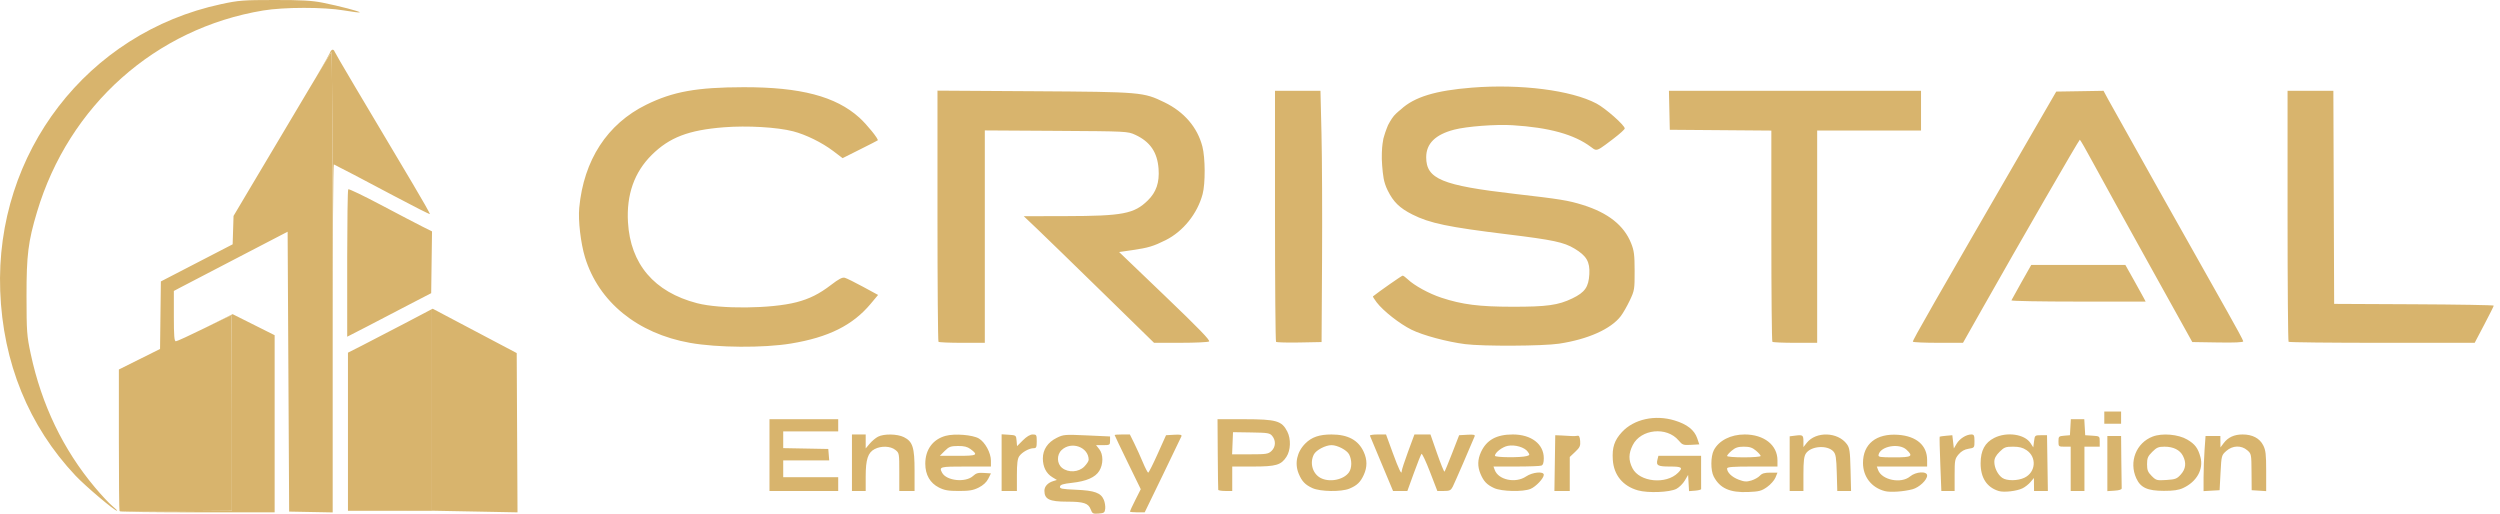
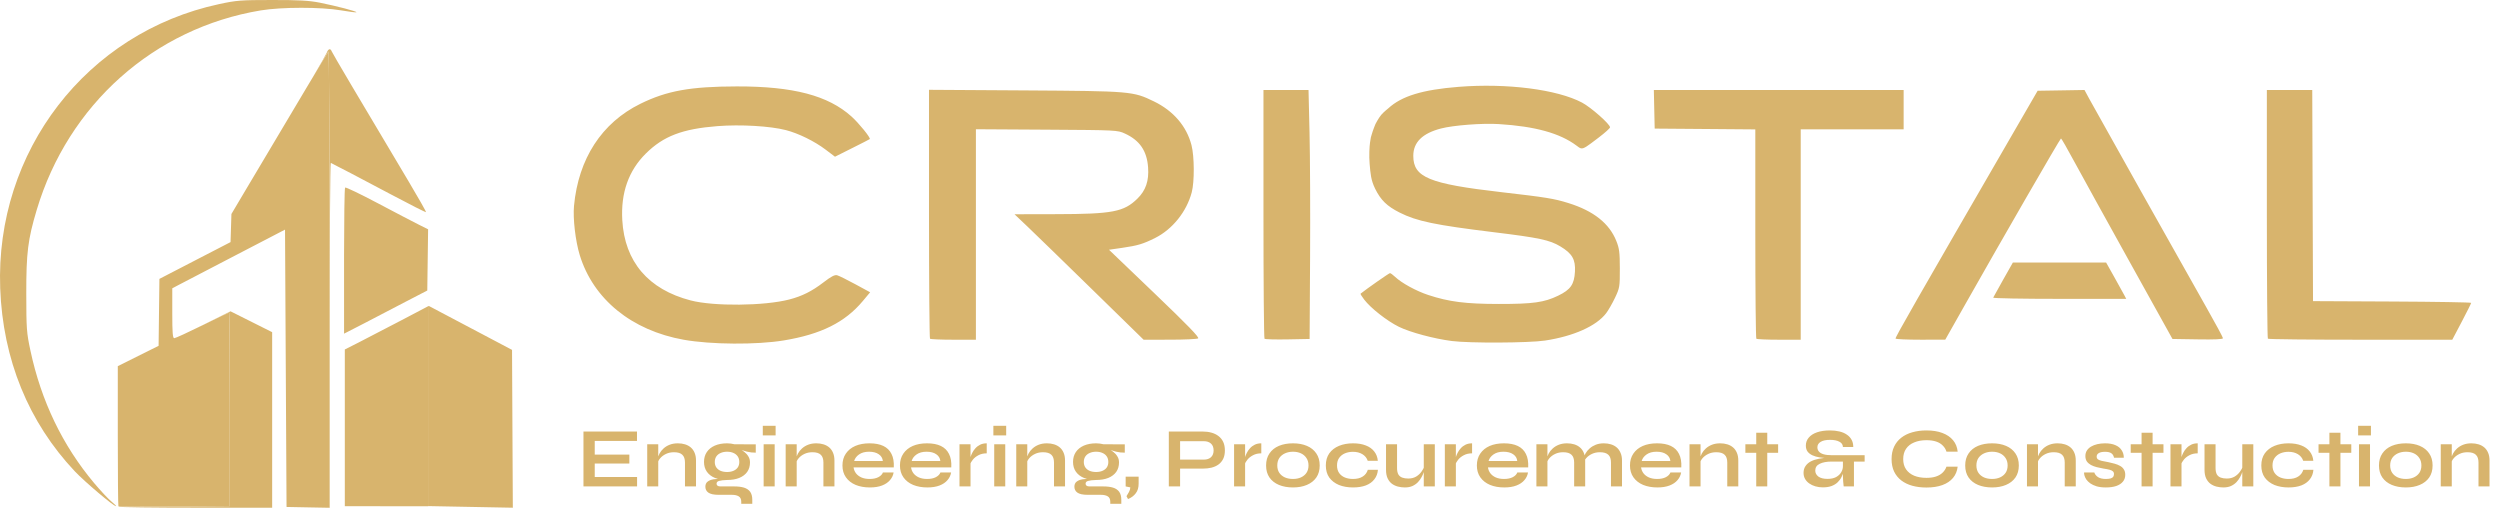
- <svg xmlns="http://www.w3.org/2000/svg" width="219" height="45" viewBox="0 0 219 45" fill="none">
+ <svg xmlns="http://www.w3.org/2000/svg" width="221" height="45" viewBox="0 0 221 45" fill="none">
  <path d="M20.313 36.183V44.741L15.419 44.779C12.726 44.799 10.498 44.789 10.469 44.758C10.438 44.728 10.413 41.928 10.413 38.536V32.368L12.216 31.469L14.02 30.57L14.056 27.612L14.092 24.654L17.236 23.027L20.38 21.402L20.419 20.159L20.458 18.916L21.944 16.413C26.36 8.974 28.937 4.665 29.033 4.551C29.094 4.482 29.143 13.528 29.143 24.657V44.888L27.237 44.852L25.33 44.815L25.263 32.556L25.196 20.298L20.715 22.626C18.25 23.908 16.006 25.074 15.731 25.221L15.229 25.488V27.693C15.229 29.413 15.268 29.897 15.403 29.897C15.498 29.897 16.618 29.385 17.889 28.76C19.161 28.135 20.226 27.623 20.257 27.623C20.288 27.623 20.313 31.475 20.313 36.183ZM86.27 11.425V30.031H84.286C83.194 30.031 82.26 29.991 82.212 29.942C82.163 29.893 82.123 24.922 82.123 18.896V7.939L90.585 7.992C99.999 8.053 100.156 8.066 102.009 8.965C103.731 9.8 104.895 11.156 105.329 12.834C105.586 13.827 105.597 16.076 105.349 17.004C104.895 18.714 103.646 20.269 102.112 21.037C101.048 21.569 100.577 21.71 99.203 21.909L98.035 22.078L102.065 25.939C104.994 28.745 106.047 29.831 105.915 29.913C105.816 29.976 104.693 30.029 103.416 30.029L101.095 30.031L96.544 25.583C94.04 23.136 91.473 20.641 90.838 20.037L89.682 18.94L93.361 18.932C98.355 18.922 99.349 18.732 100.549 17.557C101.288 16.834 101.577 15.986 101.491 14.796C101.387 13.337 100.753 12.411 99.448 11.809C98.785 11.504 98.731 11.502 92.525 11.463L86.27 11.425ZM136.574 30.106C135.149 30.32 129.921 30.346 128.346 30.146C126.766 29.944 124.648 29.376 123.654 28.885C122.612 28.371 121.17 27.239 120.596 26.486C120.391 26.218 120.247 25.983 120.272 25.963C120.831 25.517 122.794 24.145 122.873 24.145C122.932 24.145 123.134 24.29 123.322 24.47C123.898 25.018 125.182 25.722 126.255 26.076C128.083 26.68 129.57 26.868 132.494 26.871C135.51 26.874 136.51 26.735 137.739 26.139C138.84 25.608 139.163 25.145 139.226 24.013C139.285 22.93 138.982 22.411 137.925 21.776C136.989 21.216 136.054 21.017 132.069 20.53C126.838 19.89 125.245 19.557 123.725 18.79C122.607 18.226 122.06 17.693 121.563 16.685C121.183 15.913 121.155 15.365 121.076 14.491C121.01 13.754 121.063 12.916 121.111 12.596C121.189 12.037 121.184 12.17 121.255 11.903C121.356 11.528 121.59 10.966 121.59 10.966C121.59 10.966 121.861 10.437 122.105 10.149C122.319 9.897 122.727 9.576 122.727 9.576C123.9 8.494 125.744 7.931 128.936 7.677C133.205 7.338 137.647 7.904 139.85 9.068C140.641 9.485 142.327 10.975 142.327 11.254C142.327 11.333 141.891 11.729 141.357 12.134L141.233 12.229C140.303 12.937 140.011 13.159 139.769 13.114C139.647 13.092 139.539 13.003 139.369 12.876C137.904 11.776 135.716 11.168 132.494 10.969C131.034 10.878 128.483 11.072 127.386 11.358C125.736 11.787 124.935 12.579 124.935 13.776C124.935 15.678 126.317 16.248 132.694 16.984C136.686 17.443 137.383 17.557 138.648 17.951C140.87 18.643 142.26 19.743 142.883 21.302C143.147 21.959 143.191 22.314 143.194 23.743C143.197 25.349 143.179 25.452 142.77 26.317C142.534 26.814 142.181 27.43 141.984 27.689C141.119 28.823 139.103 29.725 136.574 30.106ZM69.279 30.095C66.879 30.49 62.851 30.463 60.449 30.035C55.839 29.215 52.439 26.446 51.246 22.539C50.869 21.302 50.637 19.312 50.742 18.199C51.135 14.022 53.195 10.854 56.611 9.174C58.952 8.022 61.034 7.647 65.132 7.639C70.122 7.63 73.203 8.438 75.274 10.3C75.928 10.888 76.991 12.201 76.888 12.295C76.861 12.32 76.157 12.682 75.325 13.096L73.812 13.854L72.984 13.226C72.003 12.485 70.594 11.792 69.48 11.503C68.086 11.142 65.461 10.989 63.418 11.15C60.318 11.393 58.645 12.034 57.093 13.571C55.565 15.086 54.872 17.046 55.01 19.462C55.221 23.133 57.309 25.584 61.059 26.559C63.1 27.09 67.564 27.048 69.77 26.475C70.913 26.178 71.772 25.747 72.802 24.957C73.479 24.436 73.79 24.274 74.006 24.333C74.165 24.376 74.886 24.732 75.607 25.124L76.92 25.837L76.276 26.608C74.7 28.495 72.576 29.553 69.279 30.095ZM173.68 26.986L171.961 30.027L169.795 30.03C168.603 30.03 167.602 29.986 167.568 29.931C167.516 29.843 169.209 26.884 178.229 11.301L180.127 8.023L182.198 7.99L184.269 7.955L184.685 8.726C185.239 9.749 193.281 24.074 195.087 27.252C195.87 28.632 196.511 29.823 196.511 29.899C196.511 29.991 195.757 30.026 194.279 30L192.046 29.964L188.256 23.141C186.172 19.388 183.969 15.4 183.363 14.279C182.759 13.158 182.232 12.24 182.193 12.239C182.123 12.238 176.922 21.248 173.68 26.986ZM159.184 11.435V30.031H157.267C156.211 30.031 155.308 29.991 155.26 29.942C155.211 29.893 155.17 25.71 155.17 20.646V11.439L150.722 11.403L146.274 11.368L146.199 7.956H168.282V11.435H159.184ZM217.617 28.444L216.782 30.031H208.676C204.217 30.031 200.528 29.991 200.48 29.942C200.431 29.893 200.39 24.926 200.39 18.904V7.956H204.403L204.436 17.288L204.471 26.62L211.461 26.654C215.306 26.673 218.452 26.727 218.452 26.773C218.452 26.82 218.076 27.572 217.617 28.444ZM37.839 27.076V44.748H30.481V30.894L31.718 30.268C32.4 29.924 34.054 29.064 35.398 28.359L37.839 27.076ZM115.812 22.74L115.77 29.964L113.822 30.002C112.752 30.022 111.833 29.996 111.782 29.945C111.731 29.895 111.69 24.926 111.69 18.904V7.956H115.673L115.763 11.736C115.813 13.815 115.834 18.766 115.812 22.74Z" fill="#D8B46D" />
-   <path d="M45.299 37.905L45.334 44.882L37.973 44.741L30.481 44.748V30.894L31.718 30.268C32.488 29.874 34.16 29.006 35.502 28.304L35.764 28.166L35.398 28.359C34.054 29.064 32.399 29.924 31.718 30.268L30.481 30.894V44.748H37.839V27.081L37.907 27.045L45.264 30.929L45.299 37.905ZM9.843 44.329C10.12 44.554 10.303 44.741 10.25 44.744C10.044 44.753 7.48 42.584 6.62 41.672C2.515 37.321 0.25 31.765 0.018 25.483C-0.429 13.375 7.658 2.877 19.369 0.363C20.91 0.031 21.299 0.001 24.059 9.67574e-05C26.424 -0.003 27.328 0.05 28.273 0.237C29.746 0.531 31.583 1.013 31.51 1.086C31.48 1.116 30.86 1.038 30.132 0.914C28.378 0.613 24.882 0.616 23.056 0.919C13.618 2.483 6.037 9.234 3.246 18.556C2.466 21.161 2.319 22.346 2.323 25.951C2.327 29.079 2.351 29.407 2.692 31.003C3.643 35.454 5.531 39.378 8.314 42.694C8.878 43.367 9.567 44.103 9.843 44.329ZM35.832 26.687C34.765 27.241 33.13 28.093 32.197 28.581L30.415 29.496V28.379C30.415 28.379 30.383 16.705 30.509 16.58C30.56 16.528 31.855 17.149 33.386 17.96C34.915 18.769 36.544 19.621 37.006 19.851L37.845 20.271L37.772 25.682L35.832 26.687ZM20.313 36.183C20.313 31.475 20.288 27.623 20.257 27.623C20.226 27.623 19.161 28.136 17.889 28.76C17.501 28.952 17.128 29.131 16.793 29.29C17.154 29.117 17.561 28.919 17.985 28.709L20.379 27.52L24.059 29.364V44.882H17.326C13.621 44.882 10.551 44.842 10.502 44.792C10.5 44.789 10.497 44.78 10.495 44.764C10.754 44.791 12.88 44.797 15.419 44.779L20.313 44.741V36.183ZM34.544 17.178C31.859 15.751 29.551 14.543 29.243 14.402C29.189 14.377 29.143 21.225 29.143 29.622V24.657C29.143 13.529 29.094 4.482 29.033 4.552C28.993 4.598 28.518 5.381 27.657 6.819C28.352 5.634 28.83 4.798 28.873 4.684C29.019 4.301 29.21 4.244 29.326 4.546C29.396 4.729 31.701 8.627 36.121 16.037C36.995 17.502 37.685 18.724 37.657 18.753C37.628 18.781 36.227 18.073 34.544 17.178ZM187.802 26.118L187.958 26.419H182.055C178.809 26.419 176.172 26.371 176.198 26.312C176.222 26.253 176.623 25.531 177.09 24.706L177.938 23.208H186.181L186.914 24.513C187.317 25.23 187.717 25.952 187.802 26.118ZM109.783 40.868H107.944V43.009H107.342C107.011 43.009 106.73 42.963 106.718 42.908C106.706 42.853 106.687 41.438 106.675 39.764L106.655 36.721L109.005 36.723C111.817 36.727 112.286 36.862 112.768 37.806C113.1 38.456 113.065 39.45 112.69 40.021C112.221 40.738 111.779 40.867 109.783 40.868ZM146.852 42.824C146.27 43.13 144.368 43.205 143.487 42.958C142.166 42.587 141.366 41.616 141.282 40.277C141.212 39.197 141.42 38.567 142.081 37.851C143.124 36.718 144.979 36.309 146.695 36.832C147.792 37.166 148.429 37.668 148.676 38.393L148.858 38.928L148.132 38.968C147.456 39.006 147.379 38.978 147.046 38.582C146.009 37.348 143.741 37.578 143.029 38.99C142.655 39.732 142.648 40.319 143.004 41.017C143.623 42.231 145.949 42.464 146.997 41.415C147.456 40.956 147.339 40.868 146.282 40.868C145.221 40.868 145.063 40.78 145.193 40.258L145.276 39.931H149.016V41.336C149.016 42.108 149.018 42.786 149.019 42.841C149.02 42.896 148.782 42.96 148.49 42.982L147.961 43.023L147.919 42.313L147.879 41.604L147.587 42.097C147.427 42.369 147.096 42.696 146.852 42.824ZM96.817 44.566C96.776 44.908 96.715 44.953 96.236 44.989C95.745 45.025 95.685 44.993 95.546 44.622C95.341 44.08 94.926 43.945 93.477 43.945C91.931 43.945 91.495 43.736 91.49 42.995C91.488 42.614 91.785 42.29 92.27 42.142L92.585 42.045L92.177 41.797C91.646 41.474 91.354 40.893 91.354 40.159C91.354 39.382 91.782 38.746 92.57 38.355C93.157 38.064 93.274 38.054 95.213 38.141L97.241 38.234V38.614C97.241 38.978 97.213 38.995 96.629 38.995H96.016L96.295 39.347C96.656 39.807 96.659 40.657 96.3 41.245C95.951 41.817 95.171 42.159 93.897 42.297C93.137 42.38 92.886 42.459 92.854 42.623C92.819 42.809 93.017 42.848 94.257 42.902C95.889 42.971 96.441 43.172 96.698 43.791C96.787 44.007 96.841 44.356 96.817 44.566ZM177.178 42.773C176.674 43.023 175.549 43.153 175.093 43.014C174.049 42.698 173.498 41.855 173.502 40.582C173.505 39.462 173.874 38.776 174.699 38.359C175.796 37.806 177.359 38.029 177.87 38.813L178.115 39.188L178.182 38.657C178.247 38.137 178.261 38.125 178.784 38.125H179.319L179.393 43.009H178.182L178.176 42.44L178.172 41.871L177.875 42.223C177.714 42.417 177.399 42.665 177.178 42.773ZM118.212 42.803C117.499 43.101 115.658 43.074 114.967 42.757C114.331 42.464 114.046 42.166 113.769 41.504C113.389 40.594 113.608 39.586 114.349 38.845C114.906 38.289 115.574 38.06 116.64 38.06C118.081 38.06 118.994 38.555 119.465 39.592C119.777 40.278 119.777 40.924 119.465 41.604C119.172 42.241 118.874 42.526 118.212 42.803ZM191.226 42.758C190.839 42.935 190.375 43.002 189.554 42.999C188.118 42.997 187.512 42.72 187.138 41.897C186.479 40.447 187.129 38.794 188.574 38.243C189.411 37.923 190.815 38.044 191.598 38.503C192.279 38.901 192.547 39.257 192.759 40.044C193.047 41.113 192.427 42.21 191.226 42.758ZM73.427 41.804V43.009H67.406V36.721H73.427V37.791H68.61V39.256L72.557 39.33L72.64 40.333H68.61V41.804H73.427ZM123.856 41.437L123.285 43.009H122.031L121.041 40.643C120.497 39.342 120.031 38.228 120.007 38.168C119.982 38.108 120.289 38.059 120.688 38.059H121.416L121.99 39.63C122.553 41.166 122.795 41.66 122.793 41.263C122.793 41.156 123.043 40.392 123.348 39.564L123.904 38.059H125.308L125.888 39.721C126.208 40.635 126.501 41.354 126.539 41.316C126.576 41.279 126.88 40.546 127.213 39.687L127.82 38.125L128.535 38.084C129.082 38.053 129.233 38.084 129.18 38.218C128.849 39.032 127.408 42.35 127.258 42.641C127.095 42.956 126.986 43.009 126.491 43.009H125.911L125.265 41.334C124.91 40.412 124.576 39.705 124.523 39.762C124.469 39.818 124.169 40.572 123.856 41.437ZM154.794 42.665C154.308 43.007 154.099 43.062 153.133 43.101C151.53 43.166 150.659 42.773 150.119 41.738C149.843 41.208 149.85 39.981 150.132 39.437C150.571 38.591 151.613 38.059 152.832 38.059C154.53 38.059 155.706 38.987 155.706 40.326V40.868H153.498C151.796 40.868 151.291 40.907 151.291 41.039C151.291 41.384 151.708 41.788 152.298 42.015C152.8 42.206 152.992 42.219 153.414 42.093C153.693 42.009 154.032 41.819 154.166 41.672C154.346 41.473 154.578 41.403 155.058 41.403H155.707L155.529 41.838C155.431 42.077 155.101 42.449 154.794 42.665ZM85.74 42.708C85.26 42.95 84.92 43.009 83.996 43.009C83.071 43.009 82.733 42.95 82.252 42.708C81.471 42.314 81.058 41.594 81.055 40.629C81.051 39.392 81.713 38.483 82.843 38.178C83.624 37.966 85.204 38.092 85.743 38.408C86.29 38.726 86.805 39.672 86.805 40.354V40.868H84.598C82.325 40.868 82.249 40.888 82.528 41.411C82.912 42.128 84.599 42.298 85.252 41.685C85.504 41.449 85.696 41.395 86.187 41.429L86.807 41.47L86.571 41.938C86.419 42.243 86.128 42.512 85.74 42.708ZM134.076 42.827C133.419 43.101 131.548 43.059 130.888 42.757C130.251 42.464 129.966 42.166 129.689 41.504C129.418 40.855 129.434 40.254 129.736 39.597C130.226 38.536 131.093 38.059 132.528 38.059C134.14 38.059 135.236 38.9 135.236 40.138C135.236 40.532 135.172 40.73 135.025 40.786C134.908 40.832 133.917 40.868 132.821 40.868H130.829L130.939 41.169C131.259 42.047 132.769 42.36 133.684 41.738C134.246 41.356 135.236 41.265 135.236 41.593C135.236 41.9 134.551 42.627 134.076 42.827ZM167.536 42.859C166.762 43.066 165.599 43.145 165.119 43.022C163.946 42.722 163.198 41.76 163.198 40.554C163.198 38.887 164.364 37.953 166.277 38.089C167.884 38.204 168.817 39.015 168.817 40.297V40.868H164.41L164.519 41.169C164.841 42.052 166.538 42.396 167.321 41.738C167.832 41.307 168.817 41.253 168.817 41.656C168.817 42.048 168.12 42.702 167.536 42.859ZM194.519 41.413L194.437 42.942L193.735 42.982L193.032 43.022V41.833C193.032 41.177 193.071 40.091 193.119 39.416L193.206 38.192H194.504L194.508 38.694L194.512 39.196L194.79 38.824C195.173 38.31 195.717 38.059 196.45 38.059C197.312 38.059 197.941 38.389 198.257 39.008C198.476 39.438 198.517 39.799 198.517 41.271V43.023L197.882 42.982L197.246 42.942L197.234 41.348C197.224 39.787 197.216 39.748 196.86 39.442C196.333 38.988 195.571 39.015 195.022 39.506C194.606 39.878 194.597 39.909 194.519 41.413ZM75.835 41.734V43.009H74.631V38.059H75.835V39.283L76.185 38.867C76.378 38.638 76.706 38.362 76.914 38.254C77.432 37.986 78.606 38.006 79.179 38.293C79.954 38.679 80.116 39.188 80.116 41.236V43.009H78.778V41.346C78.778 39.709 78.773 39.679 78.426 39.406C77.999 39.071 77.195 39.041 76.62 39.339C76.033 39.642 75.835 40.245 75.835 41.734ZM101.85 41.637L100.275 44.882H99.627C99.272 44.882 98.98 44.849 98.98 44.812C98.98 44.773 99.194 44.316 99.455 43.797L99.931 42.853L98.786 40.505C98.157 39.216 97.642 38.136 97.642 38.109C97.642 38.081 97.942 38.059 98.31 38.059H98.976L99.357 38.828C99.566 39.251 99.907 40.004 100.114 40.5C100.322 40.996 100.533 41.403 100.583 41.403C100.634 41.403 101.005 40.666 101.409 39.764L102.145 38.125L102.854 38.084C103.396 38.053 103.547 38.085 103.494 38.218C103.456 38.314 102.717 39.853 101.85 41.637ZM157.98 41.532V43.009H156.776V38.222L157.278 38.159C157.928 38.077 157.98 38.116 157.98 38.686V39.165L158.27 38.796C159.077 37.771 160.994 37.83 161.784 38.904C162.026 39.234 162.066 39.515 162.107 41.145L162.153 43.009H160.946L160.901 41.416C160.863 40.084 160.815 39.779 160.604 39.546C160.071 38.959 158.627 39.067 158.195 39.727C158.031 39.98 157.98 40.4 157.98 41.532ZM182.597 39.129V43.009H181.393V39.129H180.858C180.337 39.129 180.322 39.117 180.322 38.669C180.322 38.234 180.349 38.206 180.824 38.167L181.326 38.125L181.406 36.721H182.583L182.664 38.125L183.299 38.166C183.927 38.207 183.935 38.212 183.935 38.667V39.129H182.597ZM89.08 41.633V43.009H87.742V38.044L88.377 38.085C89.001 38.124 89.014 38.135 89.053 38.604L89.093 39.083L89.605 38.571C89.939 38.238 90.241 38.059 90.468 38.059C90.795 38.059 90.819 38.1 90.819 38.66C90.819 39.178 90.78 39.263 90.545 39.263C90.158 39.263 89.534 39.609 89.288 39.961C89.132 40.184 89.08 40.605 89.08 41.633ZM115.671 41.862C116.448 42.283 117.705 42.039 118.17 41.374C118.433 40.999 118.438 40.301 118.184 39.807C117.987 39.428 117.164 38.995 116.64 38.995C116.115 38.995 115.293 39.428 115.096 39.807C114.713 40.548 114.975 41.485 115.671 41.862ZM175.402 41.863C175.791 42.136 176.749 42.13 177.338 41.85C178.338 41.375 178.441 40.049 177.526 39.434C177.192 39.209 176.88 39.129 176.342 39.129C175.692 39.129 175.565 39.177 175.158 39.584C174.833 39.909 174.703 40.159 174.703 40.46C174.703 40.979 175.004 41.585 175.402 41.863ZM188.489 41.696C188.874 42.083 188.938 42.1 189.777 42.047C190.568 41.996 190.699 41.945 191.043 41.561C191.479 41.074 191.538 40.535 191.223 39.928C190.958 39.414 190.385 39.129 189.614 39.129C189.085 39.129 188.924 39.197 188.537 39.584C188.149 39.972 188.082 40.131 188.082 40.665C188.082 41.182 188.152 41.359 188.489 41.696ZM171.225 41.614V43.009H170.062L169.97 40.65C169.919 39.352 169.895 38.274 169.916 38.255C169.937 38.235 170.195 38.198 170.489 38.172L171.024 38.125L171.158 39.284L171.4 38.872C171.66 38.428 172.246 38.059 172.69 38.059C172.924 38.059 172.964 38.143 172.964 38.643C172.964 39.22 172.956 39.229 172.441 39.312C172.085 39.368 171.807 39.528 171.571 39.807C171.248 40.194 171.225 40.309 171.225 41.614ZM137.511 40.031V43.009H136.166L136.24 38.125L136.775 38.147C137.069 38.159 137.46 38.18 137.644 38.196C137.829 38.211 138.07 38.202 138.179 38.175C138.327 38.139 138.391 38.261 138.422 38.628C138.458 39.058 138.394 39.197 137.987 39.581L137.511 40.031ZM108.011 37.858L107.932 39.798H109.501C110.928 39.798 111.098 39.771 111.381 39.507C111.75 39.16 111.782 38.603 111.454 38.199C111.239 37.933 111.084 37.906 109.615 37.883L108.011 37.858ZM185.861 42.775C185.869 42.882 185.646 42.956 185.239 42.982L184.604 43.023V38.192H185.808L185.828 40.4C185.838 41.614 185.853 42.682 185.861 42.775ZM93.044 40.992C93.595 41.425 94.482 41.372 94.977 40.879C95.191 40.663 95.368 40.396 95.368 40.285C95.368 39.166 93.857 38.615 93 39.422C92.553 39.842 92.574 40.623 93.044 40.992ZM130.955 39.925C130.955 40.079 133.215 40.1 133.734 39.952C134.02 39.87 134.025 39.846 133.83 39.568C133.558 39.182 132.724 38.935 132.09 39.054C131.607 39.144 130.955 39.645 130.955 39.925ZM164.56 39.846C164.521 40.038 164.689 40.065 165.931 40.065C167.48 40.065 167.626 39.974 167.011 39.396C166.36 38.785 164.708 39.089 164.56 39.846ZM151.291 39.944C151.291 40.01 151.953 40.065 152.762 40.065C153.572 40.065 154.234 40.01 154.234 39.944C154.234 39.877 154.049 39.665 153.822 39.475C153.503 39.206 153.265 39.129 152.762 39.129C152.259 39.129 152.021 39.206 151.703 39.475C151.475 39.665 151.291 39.877 151.291 39.944ZM82.755 39.503L82.329 39.931H83.909C85.601 39.931 85.723 39.866 85.014 39.337C84.742 39.136 84.451 39.063 83.914 39.069C83.276 39.075 83.13 39.13 82.755 39.503ZM185.808 36.052V37.122H184.336V36.052H185.808ZM22.32 15.78C22.195 15.989 22.07 16.199 21.944 16.413L20.458 18.916L21.943 16.413C22.051 16.231 22.178 16.018 22.32 15.78ZM15.406 29.898C15.405 29.898 15.405 29.898 15.403 29.898C15.37 29.898 15.342 29.867 15.319 29.794C15.342 29.865 15.371 29.895 15.406 29.898Z" fill="#D8B46D" />
+   <path d="M45.299 37.905L45.334 44.882L37.973 44.741L30.481 44.748V30.894L31.718 30.268C32.488 29.874 34.16 29.006 35.502 28.304L35.764 28.166L35.398 28.359C34.054 29.064 32.399 29.924 31.718 30.268L30.481 30.894V44.748H37.839V27.081L37.907 27.045L45.264 30.929L45.299 37.905ZM9.843 44.329C10.12 44.554 10.303 44.741 10.25 44.744C10.044 44.753 7.48 42.584 6.62 41.672C2.515 37.321 0.25 31.765 0.018 25.483C-0.429 13.375 7.658 2.877 19.369 0.363C20.91 0.031 21.299 0.001 24.059 9.67574e-05C26.424 -0.003 27.328 0.05 28.273 0.237C29.746 0.531 31.583 1.013 31.51 1.086C31.48 1.116 30.86 1.038 30.132 0.914C28.378 0.613 24.882 0.616 23.056 0.919C13.618 2.483 6.037 9.234 3.246 18.556C2.466 21.161 2.319 22.346 2.323 25.951C2.327 29.079 2.351 29.407 2.692 31.003C3.643 35.454 5.531 39.378 8.314 42.694C8.878 43.367 9.567 44.103 9.843 44.329ZM35.832 26.687C34.765 27.241 33.13 28.093 32.197 28.581L30.415 29.496V28.379C30.415 28.379 30.383 16.705 30.509 16.58C30.56 16.528 31.855 17.149 33.386 17.96C34.915 18.769 36.544 19.621 37.006 19.851L37.845 20.271L37.772 25.682L35.832 26.687ZM20.313 36.183C20.313 31.475 20.288 27.623 20.257 27.623C20.226 27.623 19.161 28.136 17.889 28.76C17.501 28.952 17.128 29.131 16.793 29.29C17.154 29.117 17.561 28.919 17.985 28.709L20.379 27.52L24.059 29.364V44.882H17.326C13.621 44.882 10.551 44.842 10.502 44.792C10.5 44.789 10.497 44.78 10.495 44.764C10.754 44.791 12.88 44.797 15.419 44.779L20.313 44.741V36.183ZM34.544 17.178C31.859 15.751 29.551 14.543 29.243 14.402C29.189 14.377 29.143 21.225 29.143 29.622V24.657C29.143 13.529 29.094 4.482 29.033 4.552C28.993 4.598 28.518 5.381 27.657 6.819C28.352 5.634 28.83 4.798 28.873 4.684C29.019 4.301 29.21 4.244 29.326 4.546C29.396 4.729 31.701 8.627 36.121 16.037C36.995 17.502 37.685 18.724 37.657 18.753C37.628 18.781 36.227 18.073 34.544 17.178ZM187.802 26.118L187.958 26.419H182.055C178.809 26.419 176.172 26.371 176.198 26.312C176.222 26.253 176.623 25.531 177.09 24.706L177.938 23.208H186.181L186.914 24.513C187.317 25.23 187.717 25.952 187.802 26.118ZM22.32 15.78C22.195 15.989 22.07 16.199 21.944 16.413L20.458 18.916L21.943 16.413C22.051 16.231 22.178 16.018 22.32 15.78ZM15.406 29.898H15.403C15.37 29.898 15.342 29.867 15.319 29.794C15.342 29.865 15.371 29.895 15.406 29.898Z" fill="#D8B46D" />
+   <path d="M52.575 40.975V42.167H56.318V43H51.578V38.148H56.31V38.98H52.575V40.188H55.635V40.975H52.575ZM57.214 39.273H58.189V43H57.214V39.273ZM59.922 39.19C60.152 39.19 60.364 39.22 60.559 39.28C60.754 39.34 60.924 39.432 61.069 39.557C61.214 39.682 61.327 39.843 61.407 40.038C61.487 40.227 61.527 40.455 61.527 40.72V43H60.552V40.892C60.552 40.578 60.474 40.347 60.319 40.203C60.169 40.053 59.922 39.977 59.577 39.977C59.317 39.977 59.082 40.028 58.872 40.127C58.662 40.227 58.492 40.355 58.362 40.51C58.232 40.66 58.157 40.818 58.137 40.983L58.129 40.6C58.154 40.425 58.212 40.255 58.302 40.09C58.392 39.925 58.512 39.775 58.662 39.64C58.817 39.5 58.999 39.39 59.209 39.31C59.419 39.23 59.657 39.19 59.922 39.19ZM64.274 42.43C63.869 42.43 63.512 42.37 63.202 42.25C62.897 42.125 62.659 41.943 62.489 41.703C62.319 41.462 62.234 41.172 62.234 40.833C62.234 40.498 62.317 40.208 62.482 39.962C62.647 39.718 62.882 39.528 63.187 39.392C63.497 39.258 63.859 39.19 64.274 39.19C64.389 39.19 64.499 39.197 64.604 39.212C64.714 39.227 64.822 39.248 64.927 39.273L66.809 39.28V40.015C66.554 40.02 66.294 39.99 66.029 39.925C65.769 39.855 65.539 39.78 65.339 39.7L65.317 39.648C65.487 39.727 65.647 39.828 65.797 39.947C65.947 40.062 66.067 40.197 66.157 40.352C66.252 40.502 66.299 40.678 66.299 40.877C66.299 41.203 66.217 41.483 66.052 41.718C65.887 41.947 65.652 42.125 65.347 42.25C65.047 42.37 64.689 42.43 64.274 42.43ZM65.527 44.538V44.358C65.527 44.127 65.452 43.968 65.302 43.877C65.157 43.788 64.957 43.742 64.702 43.742H63.539C63.314 43.742 63.124 43.725 62.969 43.69C62.819 43.655 62.699 43.605 62.609 43.54C62.519 43.475 62.454 43.398 62.414 43.307C62.374 43.222 62.354 43.13 62.354 43.03C62.354 42.83 62.419 42.68 62.549 42.58C62.679 42.475 62.854 42.405 63.074 42.37C63.294 42.335 63.537 42.328 63.802 42.347L64.274 42.43C63.959 42.44 63.724 42.468 63.569 42.513C63.419 42.553 63.344 42.635 63.344 42.76C63.344 42.835 63.374 42.895 63.434 42.94C63.494 42.98 63.579 43 63.689 43H64.912C65.247 43 65.532 43.035 65.767 43.105C66.007 43.18 66.189 43.303 66.314 43.472C66.439 43.648 66.502 43.885 66.502 44.185V44.538H65.527ZM64.274 41.725C64.489 41.725 64.677 41.69 64.837 41.62C65.002 41.55 65.129 41.45 65.219 41.32C65.309 41.185 65.354 41.025 65.354 40.84C65.354 40.65 65.309 40.487 65.219 40.352C65.129 40.218 65.004 40.115 64.844 40.045C64.684 39.97 64.494 39.932 64.274 39.932C64.059 39.932 63.869 39.97 63.704 40.045C63.539 40.115 63.412 40.218 63.322 40.352C63.232 40.487 63.187 40.65 63.187 40.84C63.187 41.025 63.232 41.185 63.322 41.32C63.412 41.45 63.537 41.55 63.697 41.62C63.862 41.69 64.054 41.725 64.274 41.725ZM68.564 37.638V38.492H67.431V37.638H68.564ZM67.506 39.273H68.481V43H67.506V39.273ZM69.453 39.273H70.428V43H69.453V39.273ZM72.16 39.19C72.39 39.19 72.603 39.22 72.798 39.28C72.993 39.34 73.163 39.432 73.308 39.557C73.453 39.682 73.565 39.843 73.645 40.038C73.725 40.227 73.765 40.455 73.765 40.72V43H72.79V40.892C72.79 40.578 72.713 40.347 72.558 40.203C72.408 40.053 72.16 39.977 71.815 39.977C71.555 39.977 71.32 40.028 71.11 40.127C70.9 40.227 70.73 40.355 70.6 40.51C70.47 40.66 70.395 40.818 70.375 40.983L70.368 40.6C70.393 40.425 70.45 40.255 70.54 40.09C70.63 39.925 70.75 39.775 70.9 39.64C71.055 39.5 71.238 39.39 71.448 39.31C71.658 39.23 71.895 39.19 72.16 39.19ZM78.051 41.763H78.996C78.956 42.017 78.848 42.245 78.673 42.445C78.503 42.645 78.271 42.803 77.976 42.917C77.681 43.032 77.321 43.09 76.896 43.09C76.421 43.09 76.001 43.015 75.636 42.865C75.271 42.71 74.986 42.487 74.781 42.197C74.576 41.907 74.473 41.557 74.473 41.148C74.473 40.737 74.573 40.388 74.773 40.097C74.973 39.803 75.251 39.578 75.606 39.422C75.966 39.267 76.386 39.19 76.866 39.19C77.356 39.19 77.763 39.267 78.088 39.422C78.413 39.578 78.653 39.812 78.808 40.127C78.968 40.438 79.036 40.835 79.011 41.32H75.456C75.481 41.51 75.551 41.682 75.666 41.837C75.786 41.992 75.946 42.115 76.146 42.205C76.351 42.295 76.593 42.34 76.873 42.34C77.183 42.34 77.441 42.288 77.646 42.182C77.856 42.072 77.991 41.932 78.051 41.763ZM76.821 39.932C76.461 39.932 76.168 40.013 75.943 40.172C75.718 40.328 75.573 40.52 75.508 40.75H78.043C78.018 40.5 77.898 40.303 77.683 40.157C77.473 40.008 77.186 39.932 76.821 39.932ZM83.134 41.763H84.079C84.039 42.017 83.931 42.245 83.756 42.445C83.586 42.645 83.354 42.803 83.059 42.917C82.764 43.032 82.404 43.09 81.979 43.09C81.504 43.09 81.084 43.015 80.719 42.865C80.354 42.71 80.069 42.487 79.864 42.197C79.659 41.907 79.556 41.557 79.556 41.148C79.556 40.737 79.656 40.388 79.856 40.097C80.056 39.803 80.334 39.578 80.689 39.422C81.049 39.267 81.469 39.19 81.949 39.19C82.439 39.19 82.846 39.267 83.171 39.422C83.496 39.578 83.736 39.812 83.891 40.127C84.051 40.438 84.119 40.835 84.094 41.32H80.539C80.564 41.51 80.634 41.682 80.749 41.837C80.869 41.992 81.029 42.115 81.229 42.205C81.434 42.295 81.676 42.34 81.956 42.34C82.266 42.34 82.524 42.288 82.729 42.182C82.939 42.072 83.074 41.932 83.134 41.763ZM81.904 39.932C81.544 39.932 81.251 40.013 81.026 40.172C80.801 40.328 80.656 40.52 80.591 40.75H83.126C83.101 40.5 82.981 40.303 82.766 40.157C82.556 40.008 82.269 39.932 81.904 39.932ZM84.819 39.273H85.794V43H84.819V39.273ZM87.227 40.075C86.947 40.075 86.704 40.13 86.499 40.24C86.294 40.345 86.129 40.475 86.004 40.63C85.879 40.785 85.792 40.935 85.742 41.08L85.734 40.667C85.739 40.608 85.759 40.52 85.794 40.405C85.829 40.285 85.882 40.157 85.952 40.023C86.022 39.883 86.114 39.75 86.229 39.625C86.344 39.495 86.484 39.39 86.649 39.31C86.814 39.23 87.007 39.19 87.227 39.19V40.075ZM88.947 37.638V38.492H87.814V37.638H88.947ZM87.889 39.273H88.864V43H87.889V39.273ZM89.836 39.273H90.811V43H89.836V39.273ZM92.544 39.19C92.774 39.19 92.986 39.22 93.181 39.28C93.376 39.34 93.546 39.432 93.691 39.557C93.836 39.682 93.949 39.843 94.029 40.038C94.109 40.227 94.149 40.455 94.149 40.72V43H93.174V40.892C93.174 40.578 93.096 40.347 92.941 40.203C92.791 40.053 92.544 39.977 92.199 39.977C91.939 39.977 91.704 40.028 91.494 40.127C91.284 40.227 91.114 40.355 90.984 40.51C90.854 40.66 90.779 40.818 90.759 40.983L90.751 40.6C90.776 40.425 90.834 40.255 90.924 40.09C91.014 39.925 91.134 39.775 91.284 39.64C91.439 39.5 91.621 39.39 91.831 39.31C92.041 39.23 92.279 39.19 92.544 39.19ZM96.896 42.43C96.491 42.43 96.134 42.37 95.824 42.25C95.519 42.125 95.281 41.943 95.111 41.703C94.941 41.462 94.856 41.172 94.856 40.833C94.856 40.498 94.939 40.208 95.104 39.962C95.269 39.718 95.504 39.528 95.809 39.392C96.119 39.258 96.481 39.19 96.896 39.19C97.011 39.19 97.121 39.197 97.226 39.212C97.336 39.227 97.444 39.248 97.549 39.273L99.431 39.28V40.015C99.176 40.02 98.916 39.99 98.651 39.925C98.391 39.855 98.161 39.78 97.961 39.7L97.939 39.648C98.109 39.727 98.269 39.828 98.419 39.947C98.569 40.062 98.689 40.197 98.779 40.352C98.874 40.502 98.921 40.678 98.921 40.877C98.921 41.203 98.839 41.483 98.674 41.718C98.509 41.947 98.274 42.125 97.969 42.25C97.669 42.37 97.311 42.43 96.896 42.43ZM98.149 44.538V44.358C98.149 44.127 98.074 43.968 97.924 43.877C97.779 43.788 97.579 43.742 97.324 43.742H96.161C95.936 43.742 95.746 43.725 95.591 43.69C95.441 43.655 95.321 43.605 95.231 43.54C95.141 43.475 95.076 43.398 95.036 43.307C94.996 43.222 94.976 43.13 94.976 43.03C94.976 42.83 95.041 42.68 95.171 42.58C95.301 42.475 95.476 42.405 95.696 42.37C95.916 42.335 96.159 42.328 96.424 42.347L96.896 42.43C96.581 42.44 96.346 42.468 96.191 42.513C96.041 42.553 95.966 42.635 95.966 42.76C95.966 42.835 95.996 42.895 96.056 42.94C96.116 42.98 96.201 43 96.311 43H97.534C97.869 43 98.154 43.035 98.389 43.105C98.629 43.18 98.811 43.303 98.936 43.472C99.061 43.648 99.124 43.885 99.124 44.185V44.538H98.149ZM96.896 41.725C97.111 41.725 97.299 41.69 97.459 41.62C97.624 41.55 97.751 41.45 97.841 41.32C97.931 41.185 97.976 41.025 97.976 40.84C97.976 40.65 97.931 40.487 97.841 40.352C97.751 40.218 97.626 40.115 97.466 40.045C97.306 39.97 97.116 39.932 96.896 39.932C96.681 39.932 96.491 39.97 96.326 40.045C96.161 40.115 96.034 40.218 95.944 40.352C95.854 40.487 95.809 40.65 95.809 40.84C95.809 41.025 95.854 41.185 95.944 41.32C96.034 41.45 96.159 41.55 96.319 41.62C96.484 41.69 96.676 41.725 96.896 41.725ZM99.718 44.117L99.583 43.862C99.658 43.752 99.73 43.63 99.8 43.495C99.875 43.36 99.915 43.222 99.92 43.083L99.508 43V42.138H100.655V42.752C100.655 43.108 100.57 43.392 100.4 43.608C100.235 43.828 100.008 43.998 99.718 44.117ZM104.2 41.425V40.63H106.42C106.685 40.63 106.895 40.56 107.05 40.42C107.205 40.275 107.283 40.075 107.283 39.82C107.283 39.555 107.205 39.352 107.05 39.212C106.895 39.072 106.685 39.002 106.42 39.002H104.32V43H103.323V38.148H106.33C106.6 38.148 106.853 38.18 107.088 38.245C107.328 38.31 107.535 38.41 107.71 38.545C107.89 38.68 108.03 38.852 108.13 39.062C108.23 39.273 108.28 39.525 108.28 39.82C108.28 40.11 108.23 40.358 108.13 40.562C108.03 40.767 107.89 40.935 107.71 41.065C107.535 41.19 107.328 41.282 107.088 41.343C106.853 41.398 106.6 41.425 106.33 41.425H104.2ZM109.092 39.273H110.067V43H109.092V39.273ZM111.499 40.075C111.219 40.075 110.977 40.13 110.772 40.24C110.567 40.345 110.402 40.475 110.277 40.63C110.152 40.785 110.064 40.935 110.014 41.08L110.007 40.667C110.012 40.608 110.032 40.52 110.067 40.405C110.102 40.285 110.154 40.157 110.224 40.023C110.294 39.883 110.387 39.75 110.502 39.625C110.617 39.495 110.757 39.39 110.922 39.31C111.087 39.23 111.279 39.19 111.499 39.19V40.075ZM114.299 43.09C113.829 43.09 113.414 43.015 113.054 42.865C112.699 42.715 112.422 42.498 112.222 42.212C112.022 41.922 111.922 41.568 111.922 41.148C111.922 40.727 112.022 40.373 112.222 40.083C112.422 39.788 112.699 39.565 113.054 39.415C113.414 39.265 113.829 39.19 114.299 39.19C114.769 39.19 115.179 39.265 115.529 39.415C115.884 39.565 116.162 39.788 116.362 40.083C116.562 40.373 116.662 40.727 116.662 41.148C116.662 41.568 116.562 41.922 116.362 42.212C116.162 42.498 115.884 42.715 115.529 42.865C115.179 43.015 114.769 43.09 114.299 43.09ZM114.299 42.34C114.559 42.34 114.792 42.295 114.997 42.205C115.207 42.11 115.372 41.975 115.492 41.8C115.612 41.62 115.672 41.403 115.672 41.148C115.672 40.892 115.612 40.675 115.492 40.495C115.372 40.31 115.209 40.17 115.004 40.075C114.799 39.98 114.564 39.932 114.299 39.932C114.039 39.932 113.804 39.98 113.594 40.075C113.384 40.17 113.217 40.307 113.092 40.487C112.972 40.667 112.912 40.888 112.912 41.148C112.912 41.403 112.972 41.62 113.092 41.8C113.212 41.975 113.377 42.11 113.587 42.205C113.797 42.295 114.034 42.34 114.299 42.34ZM121.808 41.53C121.783 41.855 121.678 42.135 121.493 42.37C121.313 42.605 121.063 42.785 120.743 42.91C120.423 43.03 120.043 43.09 119.603 43.09C119.143 43.09 118.73 43.017 118.365 42.873C118.005 42.722 117.72 42.505 117.51 42.22C117.305 41.93 117.203 41.572 117.203 41.148C117.203 40.722 117.305 40.365 117.51 40.075C117.72 39.785 118.005 39.565 118.365 39.415C118.73 39.265 119.143 39.19 119.603 39.19C120.043 39.19 120.42 39.252 120.735 39.377C121.05 39.498 121.298 39.672 121.478 39.903C121.663 40.133 121.77 40.41 121.8 40.735H120.908C120.823 40.485 120.665 40.29 120.435 40.15C120.205 40.01 119.928 39.94 119.603 39.94C119.343 39.94 119.105 39.985 118.89 40.075C118.68 40.165 118.51 40.3 118.38 40.48C118.255 40.655 118.193 40.877 118.193 41.148C118.193 41.413 118.255 41.635 118.38 41.815C118.505 41.99 118.675 42.123 118.89 42.212C119.105 42.297 119.343 42.34 119.603 42.34C119.953 42.34 120.238 42.27 120.458 42.13C120.683 41.99 120.835 41.79 120.915 41.53H121.808ZM126.837 43H125.862V39.273H126.837V43ZM125.914 41.208L125.922 41.462C125.912 41.532 125.887 41.635 125.847 41.77C125.807 41.9 125.744 42.04 125.659 42.19C125.579 42.34 125.474 42.485 125.344 42.625C125.214 42.76 125.054 42.873 124.864 42.962C124.674 43.047 124.449 43.09 124.189 43.09C123.984 43.09 123.782 43.065 123.582 43.015C123.387 42.965 123.209 42.883 123.049 42.767C122.889 42.648 122.762 42.487 122.667 42.288C122.572 42.087 122.524 41.835 122.524 41.53V39.273H123.499V41.365C123.499 41.605 123.537 41.795 123.612 41.935C123.692 42.07 123.807 42.165 123.957 42.22C124.107 42.275 124.284 42.303 124.489 42.303C124.759 42.303 124.992 42.245 125.187 42.13C125.382 42.01 125.539 41.865 125.659 41.695C125.784 41.525 125.869 41.362 125.914 41.208ZM127.724 39.273H128.699V43H127.724V39.273ZM130.132 40.075C129.852 40.075 129.609 40.13 129.404 40.24C129.199 40.345 129.034 40.475 128.909 40.63C128.784 40.785 128.697 40.935 128.647 41.08L128.639 40.667C128.644 40.608 128.664 40.52 128.699 40.405C128.734 40.285 128.787 40.157 128.857 40.023C128.927 39.883 129.019 39.75 129.134 39.625C129.249 39.495 129.389 39.39 129.554 39.31C129.719 39.23 129.912 39.19 130.132 39.19V40.075ZM134.132 41.763H135.077C135.037 42.017 134.93 42.245 134.755 42.445C134.585 42.645 134.352 42.803 134.057 42.917C133.762 43.032 133.402 43.09 132.977 43.09C132.502 43.09 132.082 43.015 131.717 42.865C131.352 42.71 131.067 42.487 130.862 42.197C130.657 41.907 130.555 41.557 130.555 41.148C130.555 40.737 130.655 40.388 130.855 40.097C131.055 39.803 131.332 39.578 131.687 39.422C132.047 39.267 132.467 39.19 132.947 39.19C133.437 39.19 133.845 39.267 134.17 39.422C134.495 39.578 134.735 39.812 134.89 40.127C135.05 40.438 135.117 40.835 135.092 41.32H131.537C131.562 41.51 131.632 41.682 131.747 41.837C131.867 41.992 132.027 42.115 132.227 42.205C132.432 42.295 132.675 42.34 132.955 42.34C133.265 42.34 133.522 42.288 133.727 42.182C133.937 42.072 134.072 41.932 134.132 41.763ZM132.902 39.932C132.542 39.932 132.25 40.013 132.025 40.172C131.8 40.328 131.655 40.52 131.59 40.75H134.125C134.1 40.5 133.98 40.303 133.765 40.157C133.555 40.008 133.267 39.932 132.902 39.932ZM135.818 39.273H136.793V43H135.818V39.273ZM138.525 39.19C138.755 39.19 138.968 39.22 139.163 39.28C139.358 39.34 139.528 39.432 139.673 39.557C139.818 39.682 139.93 39.843 140.01 40.038C140.09 40.227 140.13 40.455 140.13 40.72V43H139.155V40.892C139.155 40.578 139.078 40.347 138.923 40.203C138.773 40.053 138.525 39.977 138.18 39.977C137.92 39.977 137.685 40.028 137.475 40.127C137.265 40.227 137.095 40.355 136.965 40.51C136.835 40.66 136.76 40.818 136.74 40.983L136.733 40.6C136.758 40.425 136.815 40.255 136.905 40.09C136.995 39.925 137.115 39.775 137.265 39.64C137.42 39.5 137.603 39.39 137.813 39.31C138.023 39.23 138.26 39.19 138.525 39.19ZM141.773 39.19C142.003 39.19 142.215 39.22 142.41 39.28C142.605 39.34 142.775 39.432 142.92 39.557C143.065 39.682 143.178 39.843 143.258 40.038C143.343 40.227 143.385 40.455 143.385 40.72V43H142.41V40.892C142.41 40.578 142.333 40.347 142.178 40.203C142.023 40.053 141.773 39.977 141.428 39.977C141.168 39.977 140.933 40.028 140.723 40.127C140.513 40.227 140.343 40.355 140.213 40.51C140.083 40.66 140.01 40.818 139.995 40.983L139.98 40.578C140.005 40.413 140.065 40.248 140.16 40.083C140.255 39.917 140.38 39.767 140.535 39.633C140.69 39.498 140.87 39.39 141.075 39.31C141.285 39.23 141.518 39.19 141.773 39.19ZM147.667 41.763H148.612C148.572 42.017 148.465 42.245 148.29 42.445C148.12 42.645 147.887 42.803 147.592 42.917C147.297 43.032 146.937 43.09 146.512 43.09C146.037 43.09 145.617 43.015 145.252 42.865C144.887 42.71 144.602 42.487 144.397 42.197C144.192 41.907 144.09 41.557 144.09 41.148C144.09 40.737 144.19 40.388 144.39 40.097C144.59 39.803 144.867 39.578 145.222 39.422C145.582 39.267 146.002 39.19 146.482 39.19C146.972 39.19 147.38 39.267 147.705 39.422C148.03 39.578 148.27 39.812 148.425 40.127C148.585 40.438 148.652 40.835 148.627 41.32H145.072C145.097 41.51 145.167 41.682 145.282 41.837C145.402 41.992 145.562 42.115 145.762 42.205C145.967 42.295 146.21 42.34 146.49 42.34C146.8 42.34 147.057 42.288 147.262 42.182C147.472 42.072 147.607 41.932 147.667 41.763ZM146.437 39.932C146.077 39.932 145.785 40.013 145.56 40.172C145.335 40.328 145.19 40.52 145.125 40.75H147.66C147.635 40.5 147.515 40.303 147.3 40.157C147.09 40.008 146.802 39.932 146.437 39.932ZM149.353 39.273H150.328V43H149.353V39.273ZM152.06 39.19C152.29 39.19 152.503 39.22 152.698 39.28C152.893 39.34 153.063 39.432 153.208 39.557C153.353 39.682 153.465 39.843 153.545 40.038C153.625 40.227 153.665 40.455 153.665 40.72V43H152.69V40.892C152.69 40.578 152.613 40.347 152.458 40.203C152.308 40.053 152.06 39.977 151.715 39.977C151.455 39.977 151.22 40.028 151.01 40.127C150.8 40.227 150.63 40.355 150.5 40.51C150.37 40.66 150.295 40.818 150.275 40.983L150.268 40.6C150.293 40.425 150.35 40.255 150.44 40.09C150.53 39.925 150.65 39.775 150.8 39.64C150.955 39.5 151.138 39.39 151.348 39.31C151.558 39.23 151.795 39.19 152.06 39.19ZM154.291 39.273H157.186V40.03H154.291V39.273ZM155.251 38.252H156.226V43H155.251V38.252ZM161.137 43.083C160.907 43.083 160.687 43.053 160.477 42.992C160.272 42.932 160.092 42.847 159.937 42.737C159.782 42.627 159.659 42.495 159.569 42.34C159.479 42.18 159.434 42.002 159.434 41.807C159.434 41.568 159.492 41.365 159.607 41.2C159.722 41.03 159.879 40.892 160.079 40.788C160.284 40.682 160.519 40.605 160.784 40.555C161.049 40.5 161.332 40.468 161.632 40.458L161.662 40.502C161.377 40.492 161.109 40.47 160.859 40.435C160.614 40.395 160.399 40.333 160.214 40.248C160.034 40.163 159.892 40.053 159.787 39.917C159.687 39.778 159.637 39.602 159.637 39.392C159.637 39.123 159.722 38.888 159.892 38.688C160.062 38.483 160.307 38.325 160.627 38.215C160.947 38.105 161.327 38.05 161.767 38.05C162.072 38.05 162.349 38.08 162.599 38.14C162.854 38.2 163.072 38.292 163.252 38.417C163.437 38.538 163.579 38.69 163.679 38.875C163.779 39.055 163.829 39.267 163.829 39.513H162.914C162.909 39.307 162.804 39.153 162.599 39.047C162.399 38.938 162.127 38.883 161.782 38.883C161.412 38.883 161.132 38.943 160.942 39.062C160.752 39.178 160.657 39.337 160.657 39.542C160.657 39.688 160.702 39.812 160.792 39.917C160.882 40.023 161.019 40.102 161.204 40.157C161.394 40.212 161.632 40.24 161.917 40.24H164.834V40.803H163.889V43H162.982C162.962 42.855 162.947 42.712 162.937 42.572C162.927 42.428 162.919 42.267 162.914 42.093C162.914 41.913 162.914 41.697 162.914 41.447L162.982 41.65C162.942 41.82 162.879 41.99 162.794 42.16C162.714 42.33 162.602 42.485 162.457 42.625C162.317 42.765 162.137 42.877 161.917 42.962C161.702 43.042 161.442 43.083 161.137 43.083ZM161.549 42.333C161.854 42.333 162.107 42.28 162.307 42.175C162.507 42.065 162.657 41.925 162.757 41.755C162.862 41.58 162.914 41.4 162.914 41.215V40.803H161.917C161.482 40.803 161.132 40.867 160.867 40.998C160.602 41.123 160.469 41.322 160.469 41.597C160.469 41.812 160.562 41.99 160.747 42.13C160.932 42.265 161.199 42.333 161.549 42.333ZM173.058 41.252C173.013 41.642 172.875 41.975 172.645 42.25C172.415 42.525 172.103 42.735 171.708 42.88C171.313 43.025 170.843 43.097 170.298 43.097C169.843 43.097 169.425 43.045 169.045 42.94C168.67 42.835 168.345 42.678 168.07 42.468C167.8 42.258 167.59 41.998 167.44 41.688C167.29 41.373 167.215 41.005 167.215 40.585C167.215 40.165 167.29 39.797 167.44 39.483C167.59 39.167 167.8 38.905 168.07 38.695C168.345 38.48 168.67 38.32 169.045 38.215C169.425 38.105 169.843 38.05 170.298 38.05C170.843 38.05 171.313 38.125 171.708 38.275C172.108 38.425 172.423 38.64 172.653 38.92C172.883 39.195 173.018 39.53 173.058 39.925H172.068C172.003 39.715 171.893 39.535 171.738 39.385C171.588 39.23 171.393 39.112 171.153 39.032C170.913 38.953 170.628 38.913 170.298 38.913C169.888 38.913 169.528 38.977 169.218 39.108C168.908 39.233 168.668 39.42 168.498 39.67C168.328 39.915 168.243 40.22 168.243 40.585C168.243 40.945 168.328 41.248 168.498 41.492C168.668 41.737 168.908 41.925 169.218 42.055C169.528 42.18 169.888 42.242 170.298 42.242C170.628 42.242 170.91 42.203 171.145 42.123C171.385 42.042 171.58 41.928 171.73 41.778C171.885 41.627 171.998 41.453 172.068 41.252H173.058ZM176.101 43.09C175.631 43.09 175.216 43.015 174.856 42.865C174.501 42.715 174.224 42.498 174.024 42.212C173.824 41.922 173.724 41.568 173.724 41.148C173.724 40.727 173.824 40.373 174.024 40.083C174.224 39.788 174.501 39.565 174.856 39.415C175.216 39.265 175.631 39.19 176.101 39.19C176.571 39.19 176.981 39.265 177.331 39.415C177.686 39.565 177.964 39.788 178.164 40.083C178.364 40.373 178.464 40.727 178.464 41.148C178.464 41.568 178.364 41.922 178.164 42.212C177.964 42.498 177.686 42.715 177.331 42.865C176.981 43.015 176.571 43.09 176.101 43.09ZM176.101 42.34C176.361 42.34 176.594 42.295 176.799 42.205C177.009 42.11 177.174 41.975 177.294 41.8C177.414 41.62 177.474 41.403 177.474 41.148C177.474 40.892 177.414 40.675 177.294 40.495C177.174 40.31 177.011 40.17 176.806 40.075C176.601 39.98 176.366 39.932 176.101 39.932C175.841 39.932 175.606 39.98 175.396 40.075C175.186 40.17 175.019 40.307 174.894 40.487C174.774 40.667 174.714 40.888 174.714 41.148C174.714 41.403 174.774 41.62 174.894 41.8C175.014 41.975 175.179 42.11 175.389 42.205C175.599 42.295 175.836 42.34 176.101 42.34ZM179.184 39.273H180.159V43H179.184V39.273ZM181.892 39.19C182.122 39.19 182.334 39.22 182.529 39.28C182.724 39.34 182.894 39.432 183.039 39.557C183.184 39.682 183.297 39.843 183.377 40.038C183.457 40.227 183.497 40.455 183.497 40.72V43H182.522V40.892C182.522 40.578 182.444 40.347 182.289 40.203C182.139 40.053 181.892 39.977 181.547 39.977C181.287 39.977 181.052 40.028 180.842 40.127C180.632 40.227 180.462 40.355 180.332 40.51C180.202 40.66 180.127 40.818 180.107 40.983L180.099 40.6C180.124 40.425 180.182 40.255 180.272 40.09C180.362 39.925 180.482 39.775 180.632 39.64C180.787 39.5 180.969 39.39 181.179 39.31C181.389 39.23 181.627 39.19 181.892 39.19ZM184.235 41.763H185.135C185.19 41.932 185.302 42.072 185.472 42.182C185.647 42.288 185.875 42.34 186.155 42.34C186.345 42.34 186.492 42.322 186.597 42.288C186.702 42.252 186.775 42.203 186.815 42.138C186.855 42.068 186.875 41.99 186.875 41.905C186.875 41.8 186.842 41.72 186.777 41.665C186.712 41.605 186.612 41.557 186.477 41.523C186.342 41.487 186.17 41.455 185.96 41.425C185.75 41.39 185.547 41.347 185.352 41.297C185.157 41.248 184.985 41.182 184.835 41.102C184.685 41.017 184.565 40.913 184.475 40.788C184.39 40.657 184.347 40.5 184.347 40.315C184.347 40.135 184.39 39.975 184.475 39.835C184.565 39.695 184.687 39.578 184.842 39.483C185.002 39.388 185.187 39.315 185.397 39.265C185.612 39.215 185.842 39.19 186.087 39.19C186.457 39.19 186.765 39.245 187.01 39.355C187.255 39.46 187.437 39.61 187.557 39.805C187.682 39.995 187.745 40.215 187.745 40.465H186.882C186.842 40.28 186.762 40.148 186.642 40.068C186.522 39.983 186.337 39.94 186.087 39.94C185.842 39.94 185.657 39.977 185.532 40.053C185.407 40.127 185.345 40.23 185.345 40.36C185.345 40.465 185.382 40.547 185.457 40.608C185.537 40.663 185.652 40.708 185.802 40.742C185.957 40.778 186.15 40.815 186.38 40.855C186.575 40.895 186.76 40.94 186.935 40.99C187.115 41.04 187.275 41.105 187.415 41.185C187.555 41.26 187.665 41.362 187.745 41.492C187.83 41.617 187.872 41.778 187.872 41.972C187.872 42.212 187.802 42.415 187.662 42.58C187.527 42.745 187.332 42.873 187.077 42.962C186.822 43.047 186.517 43.09 186.162 43.09C185.847 43.09 185.575 43.057 185.345 42.992C185.12 42.922 184.932 42.835 184.782 42.73C184.632 42.62 184.515 42.505 184.43 42.385C184.35 42.26 184.295 42.142 184.265 42.032C184.235 41.922 184.225 41.833 184.235 41.763ZM188.355 39.273H191.25V40.03H188.355V39.273ZM189.315 38.252H190.29V43H189.315V38.252ZM191.87 39.273H192.845V43H191.87V39.273ZM194.277 40.075C193.997 40.075 193.755 40.13 193.55 40.24C193.345 40.345 193.18 40.475 193.055 40.63C192.93 40.785 192.842 40.935 192.792 41.08L192.785 40.667C192.79 40.608 192.81 40.52 192.845 40.405C192.88 40.285 192.932 40.157 193.002 40.023C193.072 39.883 193.165 39.75 193.28 39.625C193.395 39.495 193.535 39.39 193.7 39.31C193.865 39.23 194.057 39.19 194.277 39.19V40.075ZM199.193 43H198.218V39.273H199.193V43ZM198.27 41.208L198.278 41.462C198.268 41.532 198.243 41.635 198.203 41.77C198.163 41.9 198.1 42.04 198.015 42.19C197.935 42.34 197.83 42.485 197.7 42.625C197.57 42.76 197.41 42.873 197.22 42.962C197.03 43.047 196.805 43.09 196.545 43.09C196.34 43.09 196.138 43.065 195.938 43.015C195.743 42.965 195.565 42.883 195.405 42.767C195.245 42.648 195.118 42.487 195.023 42.288C194.928 42.087 194.88 41.835 194.88 41.53V39.273H195.855V41.365C195.855 41.605 195.893 41.795 195.968 41.935C196.048 42.07 196.163 42.165 196.313 42.22C196.463 42.275 196.64 42.303 196.845 42.303C197.115 42.303 197.348 42.245 197.543 42.13C197.738 42.01 197.895 41.865 198.015 41.695C198.14 41.525 198.225 41.362 198.27 41.208ZM204.505 41.53C204.48 41.855 204.375 42.135 204.19 42.37C204.01 42.605 203.76 42.785 203.44 42.91C203.12 43.03 202.74 43.09 202.3 43.09C201.84 43.09 201.428 43.017 201.063 42.873C200.703 42.722 200.418 42.505 200.208 42.22C200.003 41.93 199.9 41.572 199.9 41.148C199.9 40.722 200.003 40.365 200.208 40.075C200.418 39.785 200.703 39.565 201.063 39.415C201.428 39.265 201.84 39.19 202.3 39.19C202.74 39.19 203.118 39.252 203.433 39.377C203.748 39.498 203.995 39.672 204.175 39.903C204.36 40.133 204.468 40.41 204.498 40.735H203.605C203.52 40.485 203.363 40.29 203.133 40.15C202.903 40.01 202.625 39.94 202.3 39.94C202.04 39.94 201.803 39.985 201.588 40.075C201.378 40.165 201.208 40.3 201.078 40.48C200.953 40.655 200.89 40.877 200.89 41.148C200.89 41.413 200.953 41.635 201.078 41.815C201.203 41.99 201.373 42.123 201.588 42.212C201.803 42.297 202.04 42.34 202.3 42.34C202.65 42.34 202.935 42.27 203.155 42.13C203.38 41.99 203.533 41.79 203.613 41.53H204.505ZM204.959 39.273H207.854V40.03H204.959V39.273ZM205.919 38.252H206.894V43H205.919V38.252ZM209.591 37.638V38.492H208.459V37.638H209.591ZM208.534 39.273H209.509V43H208.534V39.273ZM212.678 43.09C212.208 43.09 211.793 43.015 211.433 42.865C211.078 42.715 210.801 42.498 210.601 42.212C210.401 41.922 210.301 41.568 210.301 41.148C210.301 40.727 210.401 40.373 210.601 40.083C210.801 39.788 211.078 39.565 211.433 39.415C211.793 39.265 212.208 39.19 212.678 39.19C213.148 39.19 213.558 39.265 213.908 39.415C214.263 39.565 214.541 39.788 214.741 40.083C214.941 40.373 215.041 40.727 215.041 41.148C215.041 41.568 214.941 41.922 214.741 42.212C214.541 42.498 214.263 42.715 213.908 42.865C213.558 43.015 213.148 43.09 212.678 43.09ZM212.678 42.34C212.938 42.34 213.171 42.295 213.376 42.205C213.586 42.11 213.751 41.975 213.871 41.8C213.991 41.62 214.051 41.403 214.051 41.148C214.051 40.892 213.991 40.675 213.871 40.495C213.751 40.31 213.588 40.17 213.383 40.075C213.178 39.98 212.943 39.932 212.678 39.932C212.418 39.932 212.183 39.98 211.973 40.075C211.763 40.17 211.596 40.307 211.471 40.487C211.351 40.667 211.291 40.888 211.291 41.148C211.291 41.403 211.351 41.62 211.471 41.8C211.591 41.975 211.756 42.11 211.966 42.205C212.176 42.295 212.413 42.34 212.678 42.34ZM215.762 39.273H216.737V43H215.762V39.273ZM218.469 39.19C218.699 39.19 218.912 39.22 219.107 39.28C219.302 39.34 219.472 39.432 219.617 39.557C219.762 39.682 219.874 39.843 219.954 40.038C220.034 40.227 220.074 40.455 220.074 40.72V43H219.099V40.892C219.099 40.578 219.022 40.347 218.867 40.203C218.717 40.053 218.469 39.977 218.124 39.977C217.864 39.977 217.629 40.028 217.419 40.127C217.209 40.227 217.039 40.355 216.909 40.51C216.779 40.66 216.704 40.818 216.684 40.983L216.677 40.6C216.702 40.425 216.759 40.255 216.849 40.09C216.939 39.925 217.059 39.775 217.209 39.64C217.364 39.5 217.547 39.39 217.757 39.31C217.967 39.23 218.204 39.19 218.469 39.19Z" fill="#D8B46D" />
</svg>
